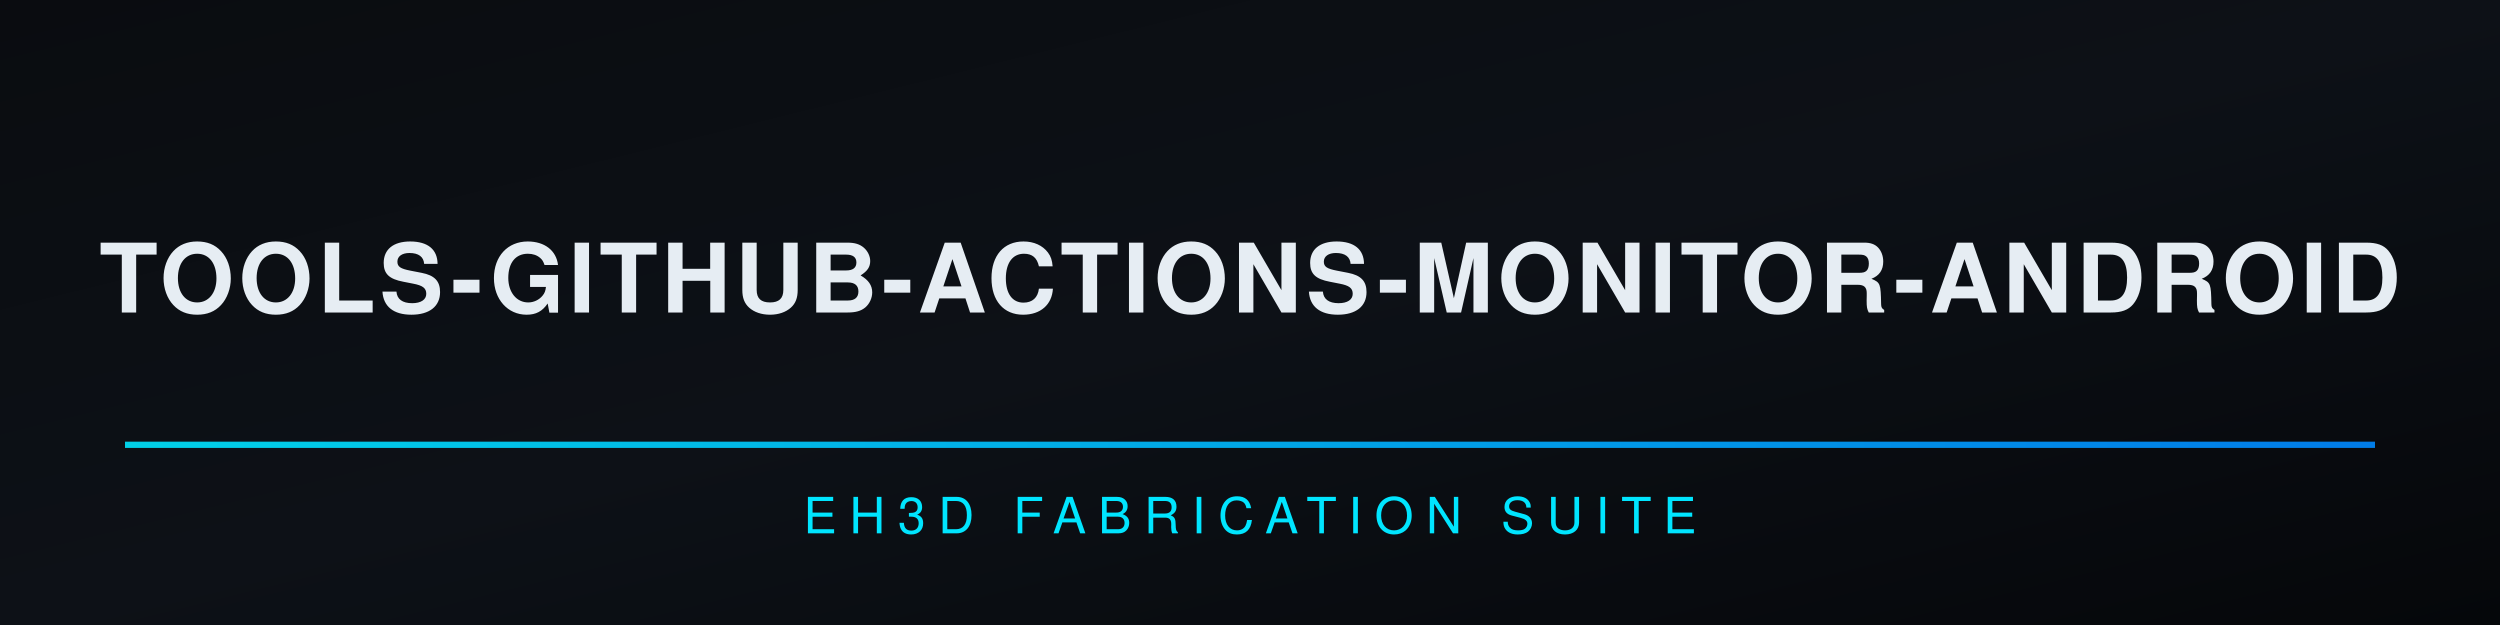
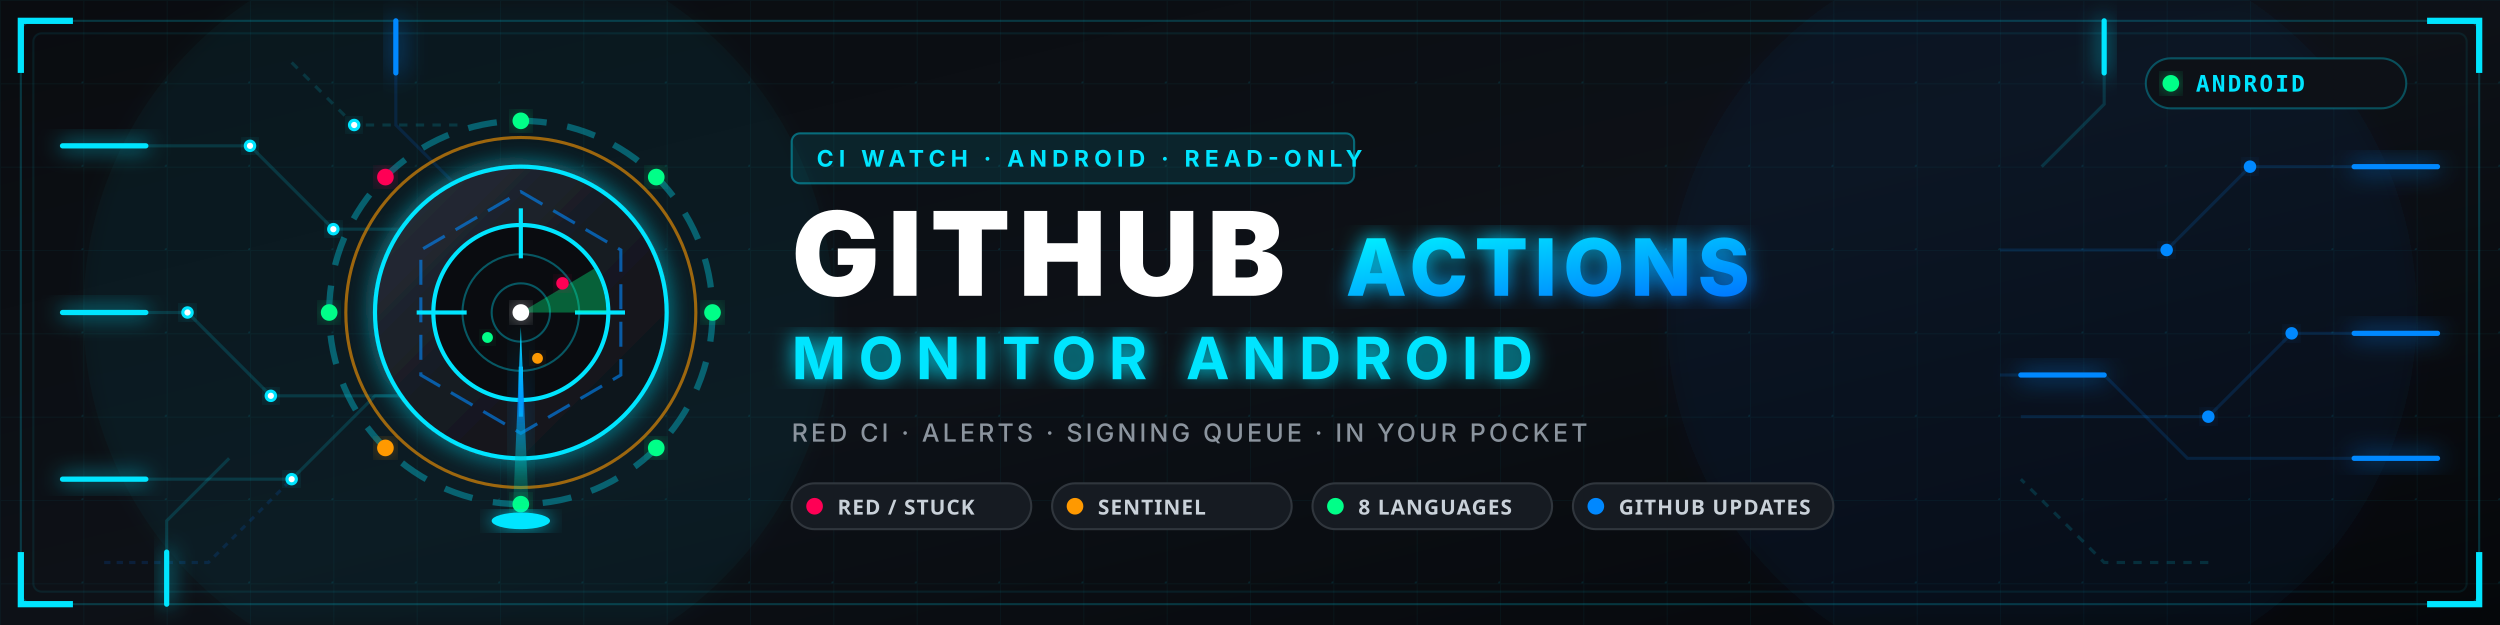
- <svg xmlns="http://www.w3.org/2000/svg" viewBox="0 0 1200 300" width="100%" height="100%" role="img" aria-label="TOOLS-GITHUB-ACTIONS-MONITOR-ANDROID">
+ <svg xmlns="http://www.w3.org/2000/svg" viewBox="0 0 1200 300" width="100%" height="100%" role="img" aria-labelledby="gamT gamD">
  <defs>
-     <linearGradient id="bg" x1="0%" y1="0%" x2="100%" y2="100%">
+     <linearGradient id="bgGlow" x1="0%" y1="0%" x2="100%" y2="100%">
      <stop offset="0%" stop-color="#0A0C10" />
      <stop offset="50%" stop-color="#0D1117" />
      <stop offset="100%" stop-color="#05070A" />
    </linearGradient>
-     <linearGradient id="line" x1="0%" y1="0%" x2="100%" y2="0%">
-       <stop offset="0%" stop-color="#00E5FF" stop-opacity="0.9" />
+     <linearGradient id="cyanGlow" x1="0%" y1="0%" x2="100%" y2="0%">
+       <stop offset="0%" stop-color="#00E5FF" stop-opacity="0.8" />
      <stop offset="100%" stop-color="#0088FF" stop-opacity="0.9" />
    </linearGradient>
+     <linearGradient id="hydraCyanGlow" x1="0%" y1="0%" x2="100%" y2="100%">
+       <stop offset="0%" stop-color="#00F0FF" />
+       <stop offset="100%" stop-color="#0077FF" />
+     </linearGradient>
+     <linearGradient id="laserBeam" x1="0%" y1="0%" x2="0%" y2="100%">
+       <stop offset="0%" stop-color="#00E5FF" stop-opacity="1" />
+       <stop offset="40%" stop-color="#0088FF" stop-opacity="0.8" />
+       <stop offset="100%" stop-color="#00FF88" stop-opacity="0" />
+     </linearGradient>
+     <linearGradient id="metalGradient" x1="0%" y1="0%" x2="100%" y2="100%">
+       <stop offset="0%" stop-color="#2A303C" />
+       <stop offset="50%" stop-color="#161B22" />
+       <stop offset="100%" stop-color="#0D1117" />
+     </linearGradient>
+     <filter id="glowCyan" x="-20%" y="-20%" width="140%" height="140%">
+       <feGaussianBlur stdDeviation="5" result="blur" />
+       <feMerge>
+         <feMergeNode in="blur" />
+         <feMergeNode in="SourceGraphic" />
+       </feMerge>
+     </filter>
+     <filter id="glowBlue" x="-20%" y="-20%" width="140%" height="140%">
+       <feGaussianBlur stdDeviation="6" result="blur" />
+       <feMerge>
+         <feMergeNode in="blur" />
+         <feMergeNode in="SourceGraphic" />
+       </feMerge>
+     </filter>
+     <filter id="glowBeam" x="-30%" y="-30%" width="160%" height="160%">
+       <feGaussianBlur stdDeviation="8" result="blur" />
+       <feMerge>
+         <feMergeNode in="blur" />
+         <feMergeNode in="SourceGraphic" />
+       </feMerge>
+     </filter>
+     <pattern id="cyberGrid" width="40" height="40" patternUnits="userSpaceOnUse">
+       <path d="M 40 0 L 0 0 0 40" fill="none" stroke="#00E5FF" stroke-opacity="0.04" stroke-width="1" />
+       <circle cx="40" cy="40" r="1" fill="#00E5FF" fill-opacity="0.1" />
+     </pattern>
+     <g id="pcbNode">
+       <circle cx="0" cy="0" r="3" fill="#00E5FF" filter="url(#glowCyan)" />
+       <circle cx="0" cy="0" r="1.5" fill="#FFFFFF" />
+     </g>
  </defs>
-   <rect width="1200" height="300" fill="url(#bg)" />
-   <rect x="60" y="212" width="1080" height="3" fill="url(#line)" />
-   <text x="600" y="150" text-anchor="middle" font-family="Segoe UI, Helvetica, Arial, sans-serif" font-size="46" font-weight="700" letter-spacing="2" fill="#E6EDF3">TOOLS-GITHUB-ACTIONS-MONITOR-ANDROID</text>
-   <text x="600" y="256" text-anchor="middle" font-family="Segoe UI, Helvetica, Arial, sans-serif" font-size="24" letter-spacing="6" fill="#00E5FF">EH3D FABRICATION SUITE</text>
+   <rect width="1200" height="300" fill="url(#bgGlow)" />
+   <rect width="1200" height="300" fill="url(#cyberGrid)" />
+   <circle cx="220" cy="150" r="180" fill="#00E5FF" fill-opacity="0.03" filter="url(#glowCyan)">
+     <animate attributeName="fill-opacity" values="0.02;0.05;0.02" dur="6s" repeatCount="indefinite" />
+   </circle>
+   <circle cx="980" cy="150" r="180" fill="#0077FF" fill-opacity="0.03" filter="url(#glowBlue)">
+     <animate attributeName="fill-opacity" values="0.02;0.05;0.02" dur="6s" repeatCount="indefinite" />
+   </circle>
+   <rect x="10" y="10" width="1180" height="280" fill="none" stroke="#00E5FF" stroke-opacity="0.2" stroke-width="1" rx="6" />
+   <rect x="16" y="16" width="1168" height="268" fill="none" stroke="#00E5FF" stroke-opacity="0.08" stroke-width="1" rx="4" />
+   <path d="M 10 35 L 10 10 L 35 10" fill="none" stroke="#00E5FF" stroke-width="3">
+     <animate attributeName="stroke-opacity" values="0.6;1;0.6" dur="3s" repeatCount="indefinite" />
+   </path>
+   <path d="M 1190 35 L 1190 10 L 1165 10" fill="none" stroke="#00E5FF" stroke-width="3">
+     <animate attributeName="stroke-opacity" values="0.6;1;0.6" dur="3s" repeatCount="indefinite" />
+   </path>
+   <path d="M 10 265 L 10 290 L 35 290" fill="none" stroke="#00E5FF" stroke-width="3">
+     <animate attributeName="stroke-opacity" values="0.6;1;0.6" dur="3s" repeatCount="indefinite" />
+   </path>
+   <path d="M 1190 265 L 1190 290 L 1165 290" fill="none" stroke="#00E5FF" stroke-width="3">
+     <animate attributeName="stroke-opacity" values="0.6;1;0.6" dur="3s" repeatCount="indefinite" />
+   </path>
+   <g stroke="#00E5FF" stroke-opacity="0.15" stroke-width="1.5" fill="none">
+     <path d="M 30 70 L 120 70 L 160 110 L 240 110" />
+     <path d="M 30 150 L 90 150 L 130 190 L 220 190" />
+     <path d="M 30 230 L 140 230 L 180 190 L 210 190" />
+     <path d="M 80 290 L 80 250 L 110 220" />
+     <path d="M 190 10 L 190 60 L 220 90" stroke="#0077FF" stroke-opacity="0.15" />
+     <path d="M 140 30 L 170 60 L 220 60" stroke-dasharray="4,4" />
+     <path d="M 50 270 L 100 270 L 140 230" stroke="#0077FF" stroke-opacity="0.15" stroke-dasharray="3,3" />
+   </g>
+   <g fill="none" stroke-linecap="round" stroke-linejoin="round">
+     <path d="M 30 70 L 120 70 L 160 110 L 240 110" stroke="#00E5FF" stroke-width="2.5" stroke-dasharray="40, 240" filter="url(#glowCyan)">
+       <animate attributeName="stroke-dashoffset" values="280;0" dur="3s" repeatCount="indefinite" />
+     </path>
+     <path d="M 30 150 L 90 150 L 130 190 L 220 190" stroke="#00E5FF" stroke-width="2.5" stroke-dasharray="40, 220" filter="url(#glowCyan)">
+       <animate attributeName="stroke-dashoffset" values="260;0" dur="3.5s" repeatCount="indefinite" />
+     </path>
+     <path d="M 30 230 L 140 230 L 180 190 L 210 190" stroke="#00E5FF" stroke-width="2.5" stroke-dasharray="40, 230" filter="url(#glowCyan)">
+       <animate attributeName="stroke-dashoffset" values="270;0" dur="3.2s" repeatCount="indefinite" />
+     </path>
+     <path d="M 80 290 L 80 250 L 110 220" stroke="#00E5FF" stroke-width="2.5" stroke-dasharray="25, 100" filter="url(#glowCyan)">
+       <animate attributeName="stroke-dashoffset" values="125;0" dur="2.5s" repeatCount="indefinite" />
+     </path>
+     <path d="M 190 10 L 190 60 L 220 90" stroke="#0088FF" stroke-width="2.5" stroke-dasharray="25, 90" filter="url(#glowBlue)">
+       <animate attributeName="stroke-dashoffset" values="115;0" dur="2.8s" repeatCount="indefinite" />
+     </path>
+   </g>
+   <use href="#pcbNode" x="120" y="70" />
+   <use href="#pcbNode" x="160" y="110" />
+   <use href="#pcbNode" x="90" y="150" />
+   <use href="#pcbNode" x="130" y="190" />
+   <use href="#pcbNode" x="140" y="230" />
+   <use href="#pcbNode" x="170" y="60" />
+   <g stroke="#0088FF" stroke-opacity="0.15" stroke-width="1.5" fill="none">
+     <path d="M 1170 80 L 1080 80 L 1040 120 L 960 120" />
+     <path d="M 1170 160 L 1100 160 L 1060 200 L 970 200" />
+     <path d="M 1170 220 L 1050 220 L 1010 180 M 1010 180 L 960 180" />
+     <path d="M 1010 10 L 1010 50 L 980 80" stroke="#00E5FF" stroke-opacity="0.15" />
+     <path d="M 1060 270 L 1010 270 L 970 230" stroke="#00E5FF" stroke-opacity="0.15" stroke-dasharray="4,4" />
+   </g>
+   <g fill="none" stroke-linecap="round" stroke-linejoin="round">
+     <path d="M 1170 80 L 1080 80 L 1040 120 L 960 120" stroke="#0088FF" stroke-width="2.5" stroke-dasharray="40, 230" filter="url(#glowBlue)">
+       <animate attributeName="stroke-dashoffset" values="0;270" dur="3.5s" repeatCount="indefinite" />
+     </path>
+     <path d="M 1170 160 L 1100 160 L 1060 200 L 970 200" stroke="#0088FF" stroke-width="2.5" stroke-dasharray="40, 240" filter="url(#glowBlue)">
+       <animate attributeName="stroke-dashoffset" values="0;280" dur="3.8s" repeatCount="indefinite" />
+     </path>
+     <path d="M 1170 220 L 1050 220 L 1010 180 M 1010 180 L 960 180" stroke="#0088FF" stroke-width="2.5" stroke-dasharray="40, 250" filter="url(#glowBlue)">
+       <animate attributeName="stroke-dashoffset" values="0;290" dur="4s" repeatCount="indefinite" />
+     </path>
+     <path d="M 1010 10 L 1010 50 L 980 80" stroke="#00E5FF" stroke-width="2.5" stroke-dasharray="25, 95" filter="url(#glowCyan)">
+       <animate attributeName="stroke-dashoffset" values="0;120" dur="2.6s" repeatCount="indefinite" />
+     </path>
+   </g>
+   <circle cx="1080" cy="80" r="3" fill="#0088FF" filter="url(#glowBlue)" />
+   <circle cx="1040" cy="120" r="3" fill="#0088FF" filter="url(#glowBlue)" />
+   <circle cx="1100" cy="160" r="3" fill="#0088FF" filter="url(#glowBlue)" />
+   <circle cx="1060" cy="200" r="3" fill="#0088FF" filter="url(#glowBlue)" />
+   <g transform="translate(250, 150)">
+     <g>
+       <circle cx="0" cy="0" r="92" fill="none" stroke="#00E5FF" stroke-opacity="0.35" stroke-width="3" stroke-dasharray="14,10" />
+       <circle cx="0" cy="0" r="84" fill="none" stroke="#FF9900" stroke-opacity="0.6" stroke-width="1.5" />
+       <circle cx="92" cy="0" r="4" fill="#00FF88" filter="url(#glowBlue)" />
+       <circle cx="65" cy="65" r="4" fill="#00FF88" filter="url(#glowBlue)" />
+       <circle cx="0" cy="92" r="4" fill="#00FF88" filter="url(#glowBlue)" />
+       <circle cx="-65" cy="65" r="4" fill="#FF9900" filter="url(#glowBlue)">
+         <animate attributeName="r" values="3;5.5;3" dur="2.2s" repeatCount="indefinite" />
+       </circle>
+       <circle cx="-92" cy="0" r="4" fill="#00FF88" filter="url(#glowBlue)" />
+       <circle cx="-65" cy="-65" r="4" fill="#FF0055" filter="url(#glowBlue)">
+         <animate attributeName="opacity" values="1;0.3;1" dur="1.6s" repeatCount="indefinite" />
+       </circle>
+       <circle cx="0" cy="-92" r="4" fill="#00FF88" filter="url(#glowBlue)" />
+       <circle cx="65" cy="-65" r="4" fill="#00FF88" filter="url(#glowBlue)" />
+       <animateTransform attributeName="transform" type="rotate" from="0 0 0" to="360 0 0" dur="25s" repeatCount="indefinite" />
+     </g>
+     <circle cx="0" cy="0" r="70" fill="url(#metalGradient)" stroke="#00E5FF" stroke-width="2" filter="url(#glowCyan)" />
+     <g>
+       <polygon points="0,-58 48,-30 48,30 0,58 -48,30 -48,-30" fill="none" stroke="#0088FF" stroke-width="1.5" stroke-dasharray="12,6" opacity="0.6" />
+       <animateTransform attributeName="transform" type="rotate" from="360 0 0" to="0 0 0" dur="18s" repeatCount="indefinite" />
+     </g>
+     <circle cx="0" cy="0" r="42" fill="#0A0C10" stroke="#00E5FF" stroke-width="2" />
+     <circle cx="0" cy="0" r="28" fill="none" stroke="#00E5FF" stroke-opacity="0.35" />
+     <circle cx="0" cy="0" r="14" fill="none" stroke="#00E5FF" stroke-opacity="0.35" />
+     <line x1="-50" y1="0" x2="-26" y2="0" stroke="#00E5FF" stroke-width="2" />
+     <line x1="26" y1="0" x2="50" y2="0" stroke="#00E5FF" stroke-width="2" />
+     <line x1="0" y1="-50" x2="0" y2="-26" stroke="#00E5FF" stroke-width="2" />
+     <line x1="0" y1="26" x2="0" y2="50" stroke="#00E5FF" stroke-width="2" />
+     <clipPath id="gamScreen">
+       <circle cx="0" cy="0" r="41" />
+     </clipPath>
+     <g clip-path="url(#gamScreen)">
+       <g>
+         <path d="M 0 0 L 42 0 A 42 42 0 0 0 36 -21.5 Z" fill="#00FF88" fill-opacity="0.35" />
+         <line x1="0" y1="0" x2="42" y2="0" stroke="#00FF88" stroke-width="2" filter="url(#glowCyan)" />
+         <animateTransform attributeName="transform" type="rotate" from="0 0 0" to="360 0 0" dur="5s" repeatCount="indefinite" />
+       </g>
+     </g>
+     <circle cx="20" cy="-14" r="3" fill="#FF0055" filter="url(#glowCyan)">
+       <animate attributeName="opacity" values="0.2;1;0.2" dur="5s" repeatCount="indefinite" />
+     </circle>
+     <circle cx="-16" cy="12" r="2.6" fill="#00FF88" filter="url(#glowCyan)" />
+     <circle cx="8" cy="22" r="2.6" fill="#FF9900" filter="url(#glowCyan)" />
+     <circle cx="0" cy="0" r="4" fill="#FFFFFF" filter="url(#glowCyan)" />
+   </g>
+   <path d="M 250 157 L 246 250 L 254 250 Z" fill="url(#laserBeam)" filter="url(#glowBeam)">
+     <animate attributeName="opacity" values="0.3;1;0.3" dur="1.2s" repeatCount="indefinite" />
+   </path>
+   <ellipse cx="250" cy="250" rx="14" ry="4" fill="#00E5FF" filter="url(#glowCyan)">
+     <animate attributeName="rx" values="10;18;10" dur="1.2s" repeatCount="indefinite" />
+     <animate attributeName="opacity" values="0.4;1;0.4" dur="1.2s" repeatCount="indefinite" />
+   </ellipse>
+   <g transform="translate(380, 0)">
+     <g transform="translate(0, 82)">
+       <rect x="0" y="-18" width="270" height="24" rx="4" fill="#00E5FF" fill-opacity="0.1" stroke="#00E5FF" stroke-opacity="0.4" stroke-width="1">
+         <animate attributeName="stroke-opacity" values="0.3;0.8;0.3" dur="4s" repeatCount="indefinite" />
+       </rect>
+       <text x="12" y="-2" font-family="'Inter', 'Segoe UI', 'Roboto', sans-serif" font-weight="700" font-size="11" fill="#00E5FF" letter-spacing="2.5">CI WATCH · ANDROID · READ-ONLY</text>
+     </g>
+     <text x="0" y="142" font-family="'Inter', 'Segoe UI', 'Roboto', sans-serif" font-weight="900" font-size="56" fill="#FFFFFF" letter-spacing="4">GITHUB</text>
+     <text x="266" y="142" font-family="'Inter', 'Segoe UI', 'Roboto', sans-serif" font-weight="800" font-size="38" fill="url(#hydraCyanGlow)" letter-spacing="3" filter="url(#glowCyan)">ACTIONS
+       <animate attributeName="opacity" values="0.85;1;0.85" dur="3s" repeatCount="indefinite" />
+     </text>
+     <text x="0" y="182" font-family="'Inter', 'Segoe UI', 'Roboto', sans-serif" font-weight="700" font-size="28" fill="#00E5FF" letter-spacing="6" filter="url(#glowCyan)">MONITOR ANDROID</text>
+     <text x="0" y="212" font-family="'Inter', 'Segoe UI', 'Roboto', sans-serif" font-weight="500" font-size="12" fill="#8B949E" letter-spacing="1.5">RED CI · ALERTS · SIGNING QUEUE · IN YOUR POCKET</text>
+     <g transform="translate(0, 232)">
+       <rect x="0" y="0" width="115" height="22" rx="11" fill="#161B22" stroke="#30363D" stroke-width="1" />
+       <circle cx="11" cy="11" r="4" fill="#FF0055">
+         <animate attributeName="opacity" values="0.5;1;0.5" dur="2s" repeatCount="indefinite" />
+       </circle>
+       <text x="22" y="15" font-family="sans-serif" font-weight="600" font-size="10" fill="#C9D1D9" letter-spacing="0.5">RED / STUCK</text>
+       <rect x="125" y="0" width="115" height="22" rx="11" fill="#161B22" stroke="#30363D" stroke-width="1" />
+       <circle cx="136" cy="11" r="4" fill="#FF9900">
+         <animate attributeName="opacity" values="0.5;1;0.5" dur="2.5s" repeatCount="indefinite" />
+       </circle>
+       <text x="147" y="15" font-family="sans-serif" font-weight="600" font-size="10" fill="#C9D1D9" letter-spacing="0.5">SENTINEL</text>
+       <rect x="250" y="0" width="115" height="22" rx="11" fill="#161B22" stroke="#30363D" stroke-width="1" />
+       <circle cx="261" cy="11" r="4" fill="#00FF88">
+         <animate attributeName="opacity" values="0.5;1;0.5" dur="1.8s" repeatCount="indefinite" />
+       </circle>
+       <text x="272" y="15" font-family="sans-serif" font-weight="600" font-size="10" fill="#C9D1D9" letter-spacing="0.5">8 LANGUAGES</text>
+       <rect x="375" y="0" width="125" height="22" rx="11" fill="#161B22" stroke="#30363D" stroke-width="1" />
+       <circle cx="386" cy="11" r="4" fill="#0088FF">
+         <animate attributeName="opacity" values="0.5;1;0.5" dur="2.2s" repeatCount="indefinite" />
+       </circle>
+       <text x="397" y="15" font-family="sans-serif" font-weight="600" font-size="10" fill="#C9D1D9" letter-spacing="0.5">GITHUB UPDATES</text>
+     </g>
+   </g>
+   <g transform="translate(1040, 42)">
+     <rect x="-10" y="-14" width="125" height="24" rx="12" fill="#0D1117" stroke="#00E5FF" stroke-opacity="0.3" stroke-width="1" />
+     <circle cx="2" cy="-2" r="4" fill="#00FF88" filter="url(#glowCyan)">
+       <animate attributeName="opacity" values="0.3;1;0.3" dur="1.5s" repeatCount="indefinite" />
+     </circle>
+     <text x="14" y="2" font-family="monospace" font-weight="700" font-size="11" fill="#00E5FF" letter-spacing="1">ANDROID</text>
+   </g>
</svg>
